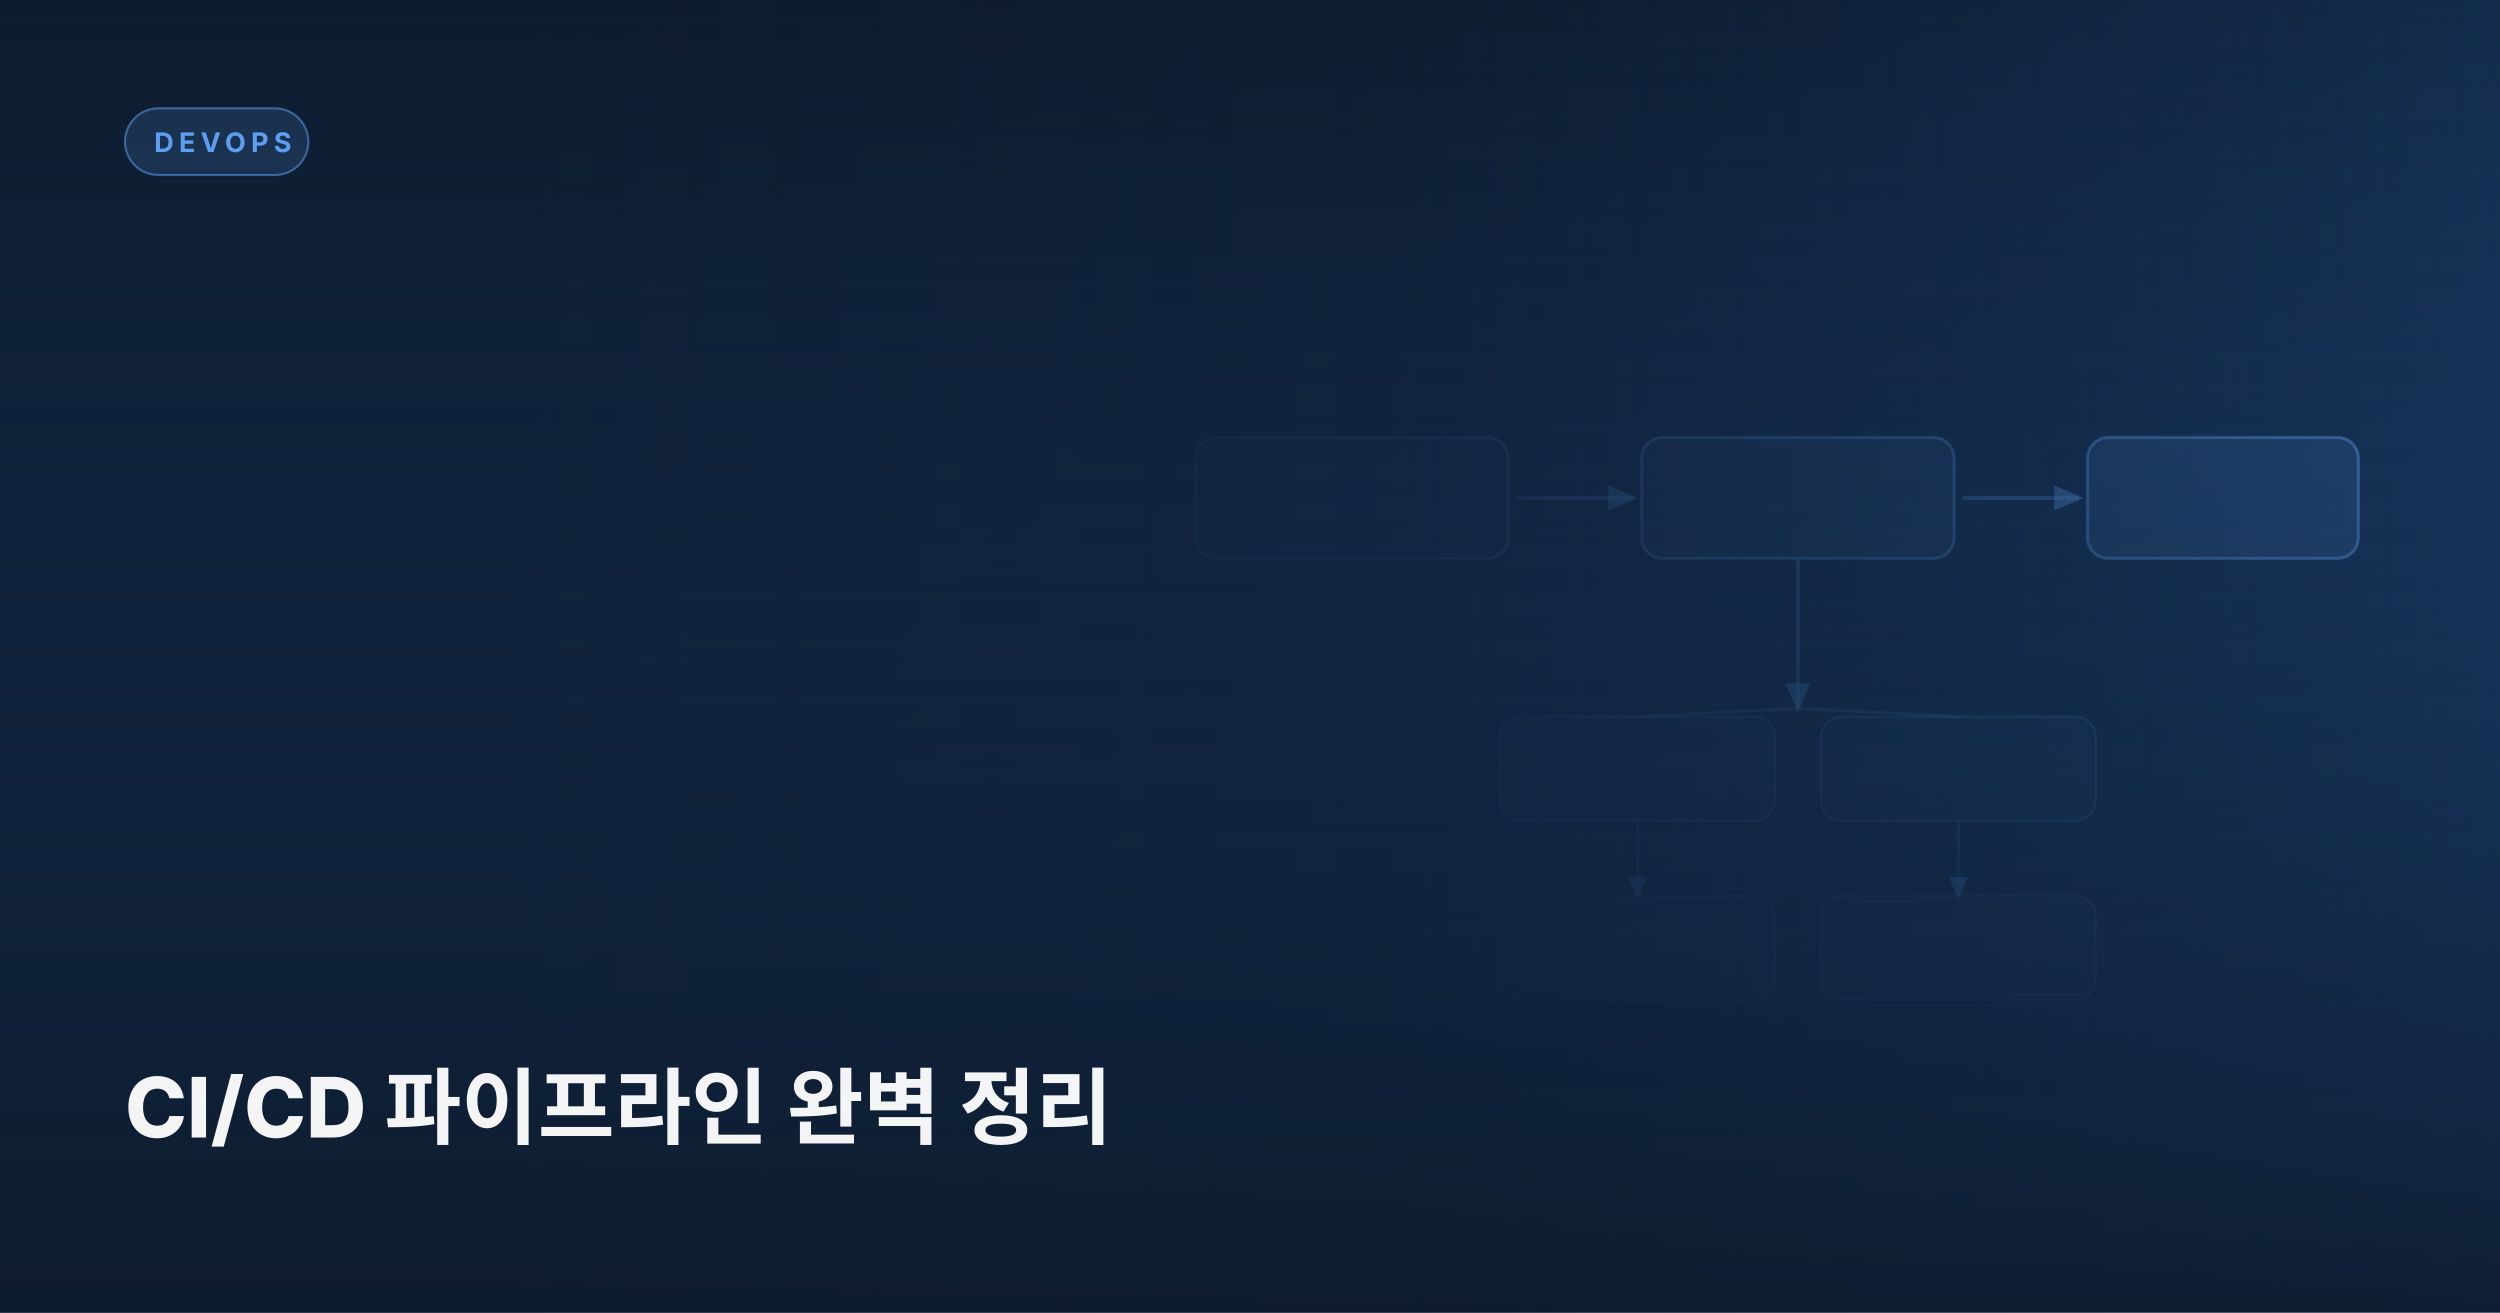
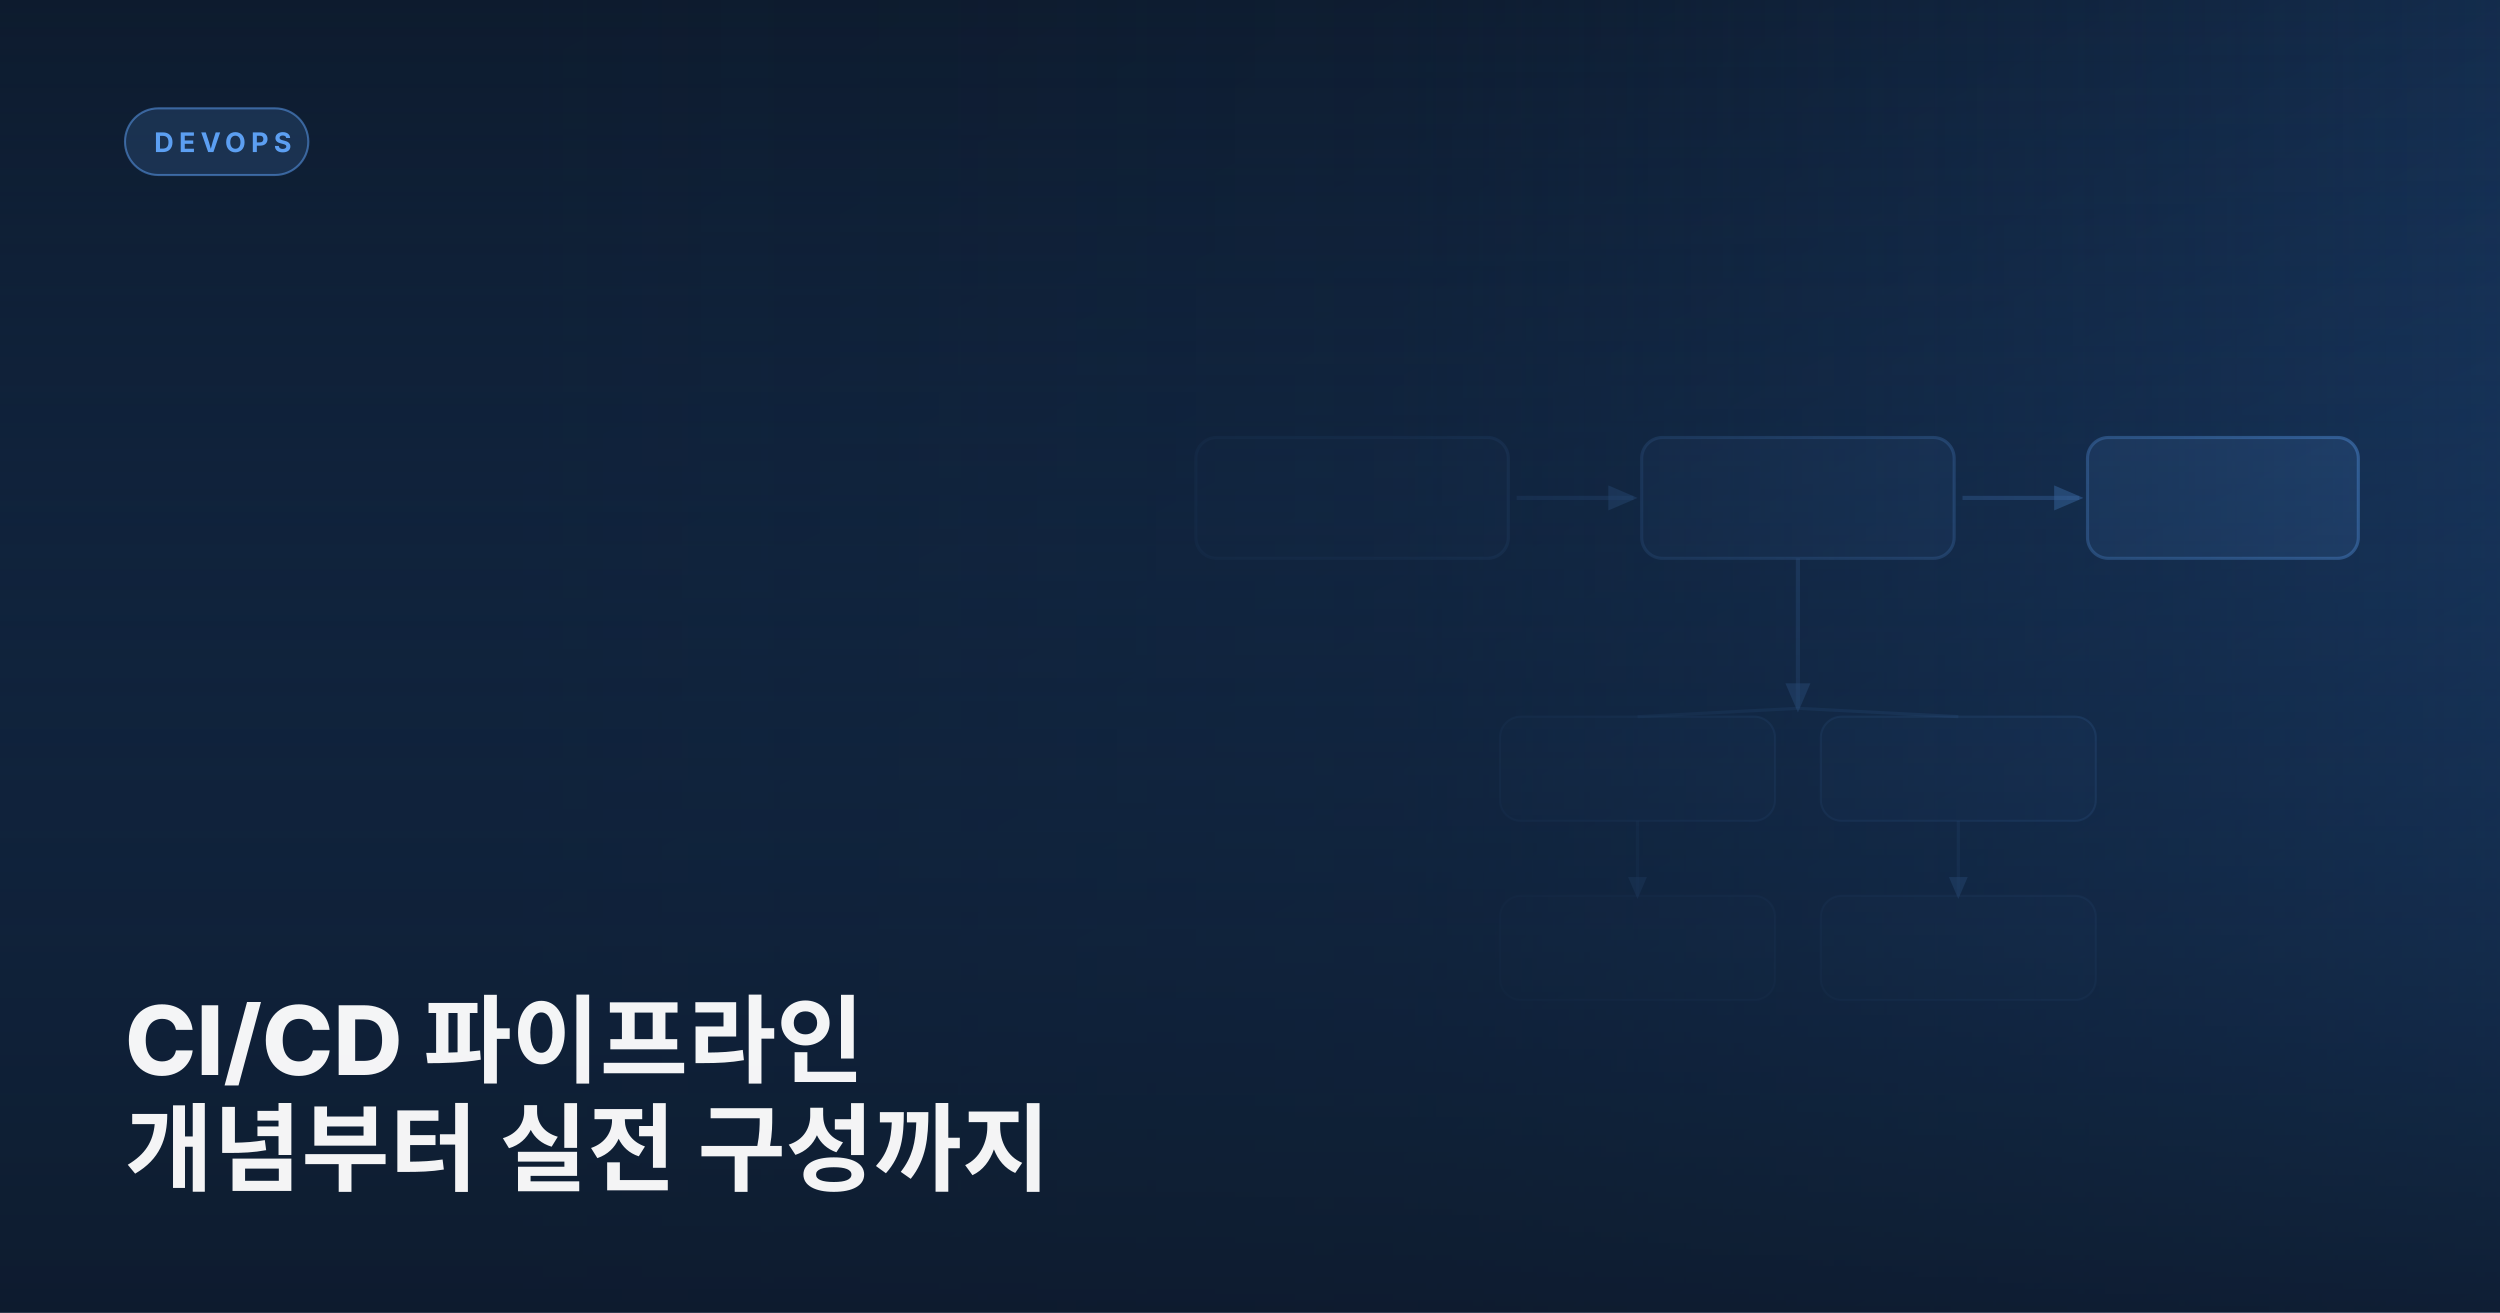
<svg xmlns="http://www.w3.org/2000/svg" width="1200" height="630" viewBox="0 0 1200 630">
  <defs>
    <linearGradient id="bg" x1="0%" y1="0%" x2="100%" y2="100%">
      <stop offset="0%" stop-color="#0d1b2e" />
      <stop offset="100%" stop-color="#1a3d6b" />
    </linearGradient>
    <linearGradient id="lf" x1="100%" y1="0%" x2="20%" y2="0%">
      <stop offset="0%" stop-color="#0d1b2e" stop-opacity="0" />
      <stop offset="55%" stop-color="#0d1b2e" stop-opacity="0.82" />
      <stop offset="100%" stop-color="#0d1b2e" stop-opacity="1" />
    </linearGradient>
    <linearGradient id="bf" x1="0%" y1="0%" x2="0%" y2="100%">
      <stop offset="0%" stop-color="#1a3d6b" stop-opacity="0" />
      <stop offset="100%" stop-color="#0d1b2e" stop-opacity="0.9" />
    </linearGradient>
  </defs>
  <rect width="1200" height="630" fill="url(#bg)" />
  <defs>
    <marker id="arr" markerWidth="8" markerHeight="8" refX="6" refY="3" orient="auto">
      <path d="M0,0 L7,3 L0,6 Z" fill="#60a5fa" fill-opacity="0.55" />
    </marker>
  </defs>
  <rect x="574" y="210" width="150" height="58" rx="10" fill="#60a5fa" fill-opacity="0.1" stroke="#60a5fa" stroke-width="1.5" stroke-opacity="0.4" />
  <line x1="728" y1="239" x2="784" y2="239" stroke="#60a5fa" stroke-width="2" stroke-opacity="0.45" marker-end="url(#arr)" />
  <rect x="788" y="210" width="150" height="58" rx="10" fill="#60a5fa" fill-opacity="0.15" stroke="#60a5fa" stroke-width="1.5" stroke-opacity="0.5" />
  <line x1="942" y1="239" x2="998" y2="239" stroke="#60a5fa" stroke-width="2" stroke-opacity="0.45" marker-end="url(#arr)" />
  <rect x="1002" y="210" width="130" height="58" rx="10" fill="#60a5fa" fill-opacity="0.2" stroke="#60a5fa" stroke-width="1.5" stroke-opacity="0.6" />
  <line x1="863" y1="268" x2="863" y2="340" stroke="#60a5fa" stroke-width="2" stroke-opacity="0.4" marker-end="url(#arr)" />
  <rect x="720" y="344" width="132" height="50" rx="10" fill="#60a5fa" fill-opacity="0.09" stroke="#60a5fa" stroke-width="1" stroke-opacity="0.3" />
  <rect x="874" y="344" width="132" height="50" rx="10" fill="#60a5fa" fill-opacity="0.09" stroke="#60a5fa" stroke-width="1" stroke-opacity="0.3" />
  <line x1="863" y1="340" x2="786" y2="344" stroke="#60a5fa" stroke-width="1.5" stroke-opacity="0.3" />
  <line x1="863" y1="340" x2="940" y2="344" stroke="#60a5fa" stroke-width="1.5" stroke-opacity="0.3" />
  <rect x="720" y="430" width="132" height="50" rx="10" fill="#60a5fa" fill-opacity="0.07" stroke="#60a5fa" stroke-width="1" stroke-opacity="0.2" />
  <rect x="874" y="430" width="132" height="50" rx="10" fill="#60a5fa" fill-opacity="0.07" stroke="#60a5fa" stroke-width="1" stroke-opacity="0.2" />
  <line x1="786" y1="394" x2="786" y2="430" stroke="#60a5fa" stroke-width="1.5" stroke-opacity="0.25" marker-end="url(#arr)" />
  <line x1="940" y1="394" x2="940" y2="430" stroke="#60a5fa" stroke-width="1.5" stroke-opacity="0.25" marker-end="url(#arr)" />
  <rect width="1200" height="630" fill="url(#lf)" />
  <rect width="1200" height="630" fill="url(#bf)" />
  <rect x="60" y="52" width="88" height="32" rx="16" fill="#60a5fa" fill-opacity="0.15" stroke="#60a5fa" stroke-width="1" stroke-opacity="0.5" />
  <text x="74" y="73" font-family="system-ui,-apple-system,Segoe UI,sans-serif" font-size="13" font-weight="700" letter-spacing="2.5" fill="#60a5fa" fill-opacity="0.95">DEVOPS</text>
-   <text x="60" y="546" font-family="system-ui,-apple-system,Segoe UI,sans-serif" font-size="40" font-weight="800" fill="white" fill-opacity="0.95">CI/CD 파이프라인 완벽 정리</text>
+   <text x="60" y="516" font-family="system-ui,-apple-system,Segoe UI,sans-serif" font-size="46" font-weight="800" fill="white" fill-opacity="0.95">CI/CD 파이프라인</text>
+   <text x="60" y="568" font-family="system-ui,-apple-system,Segoe UI,sans-serif" font-size="46" font-weight="800" fill="white" fill-opacity="0.95">개념부터 실전 구성까지</text>
</svg>
